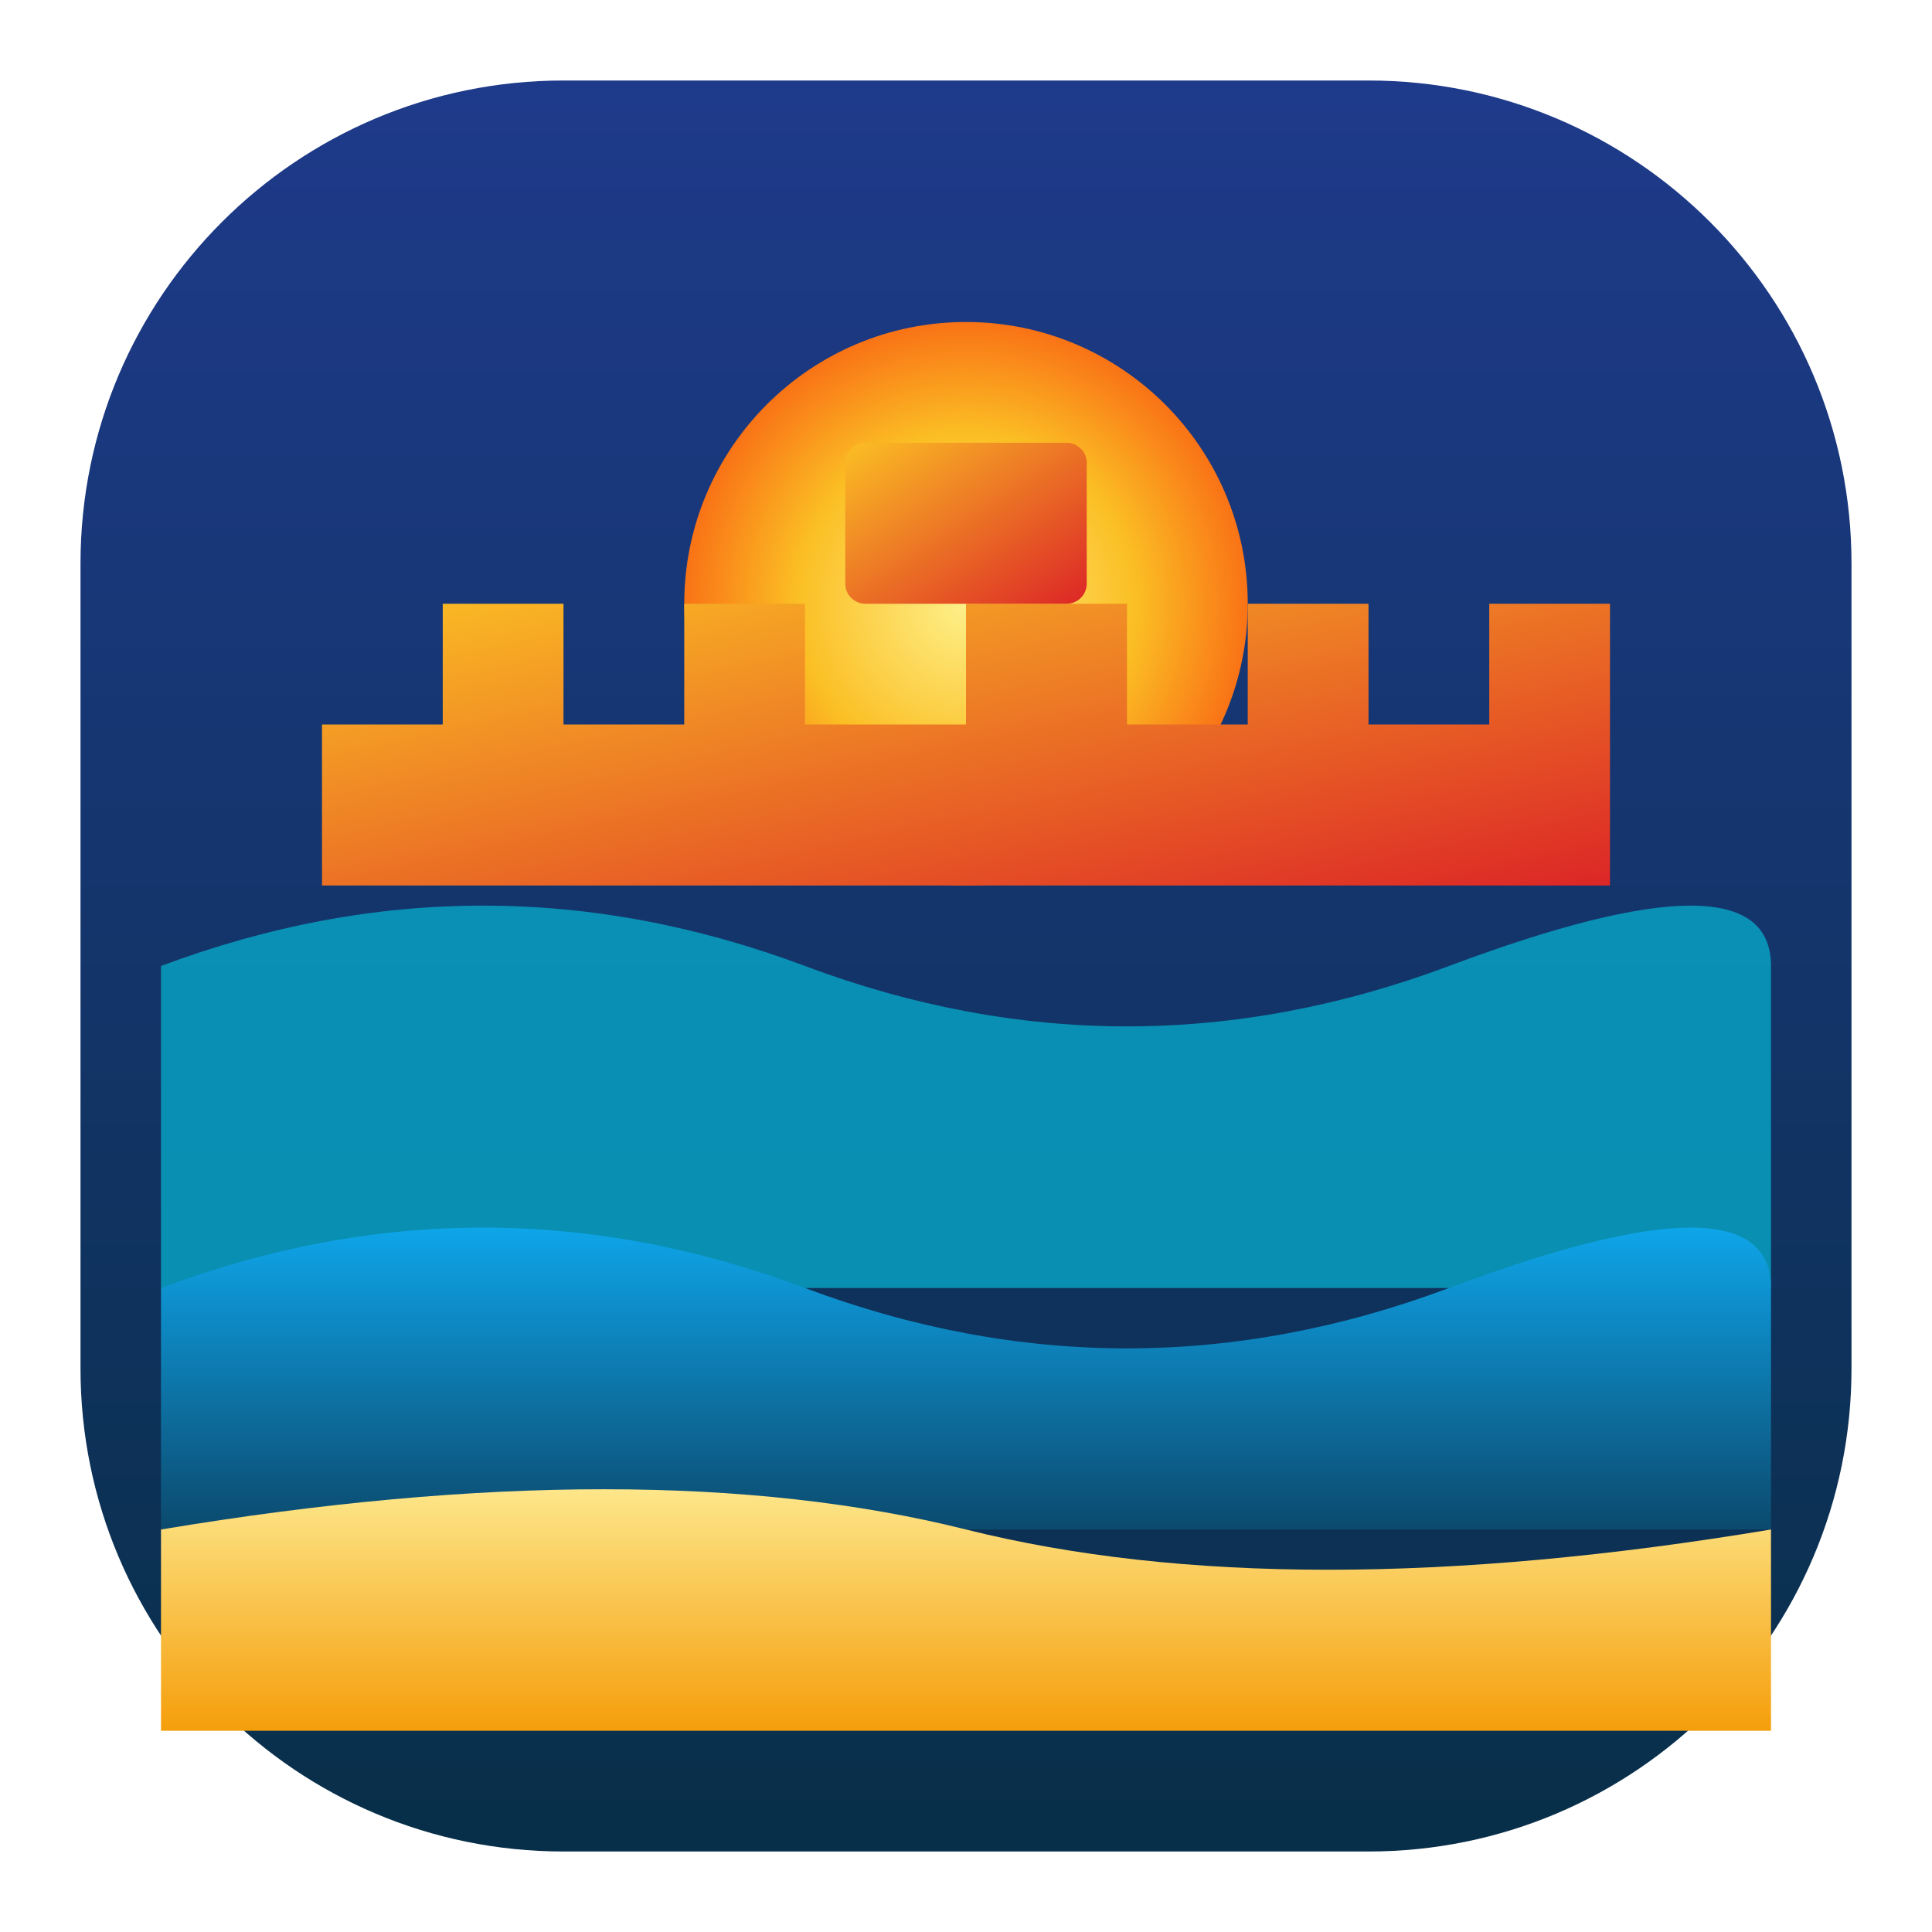
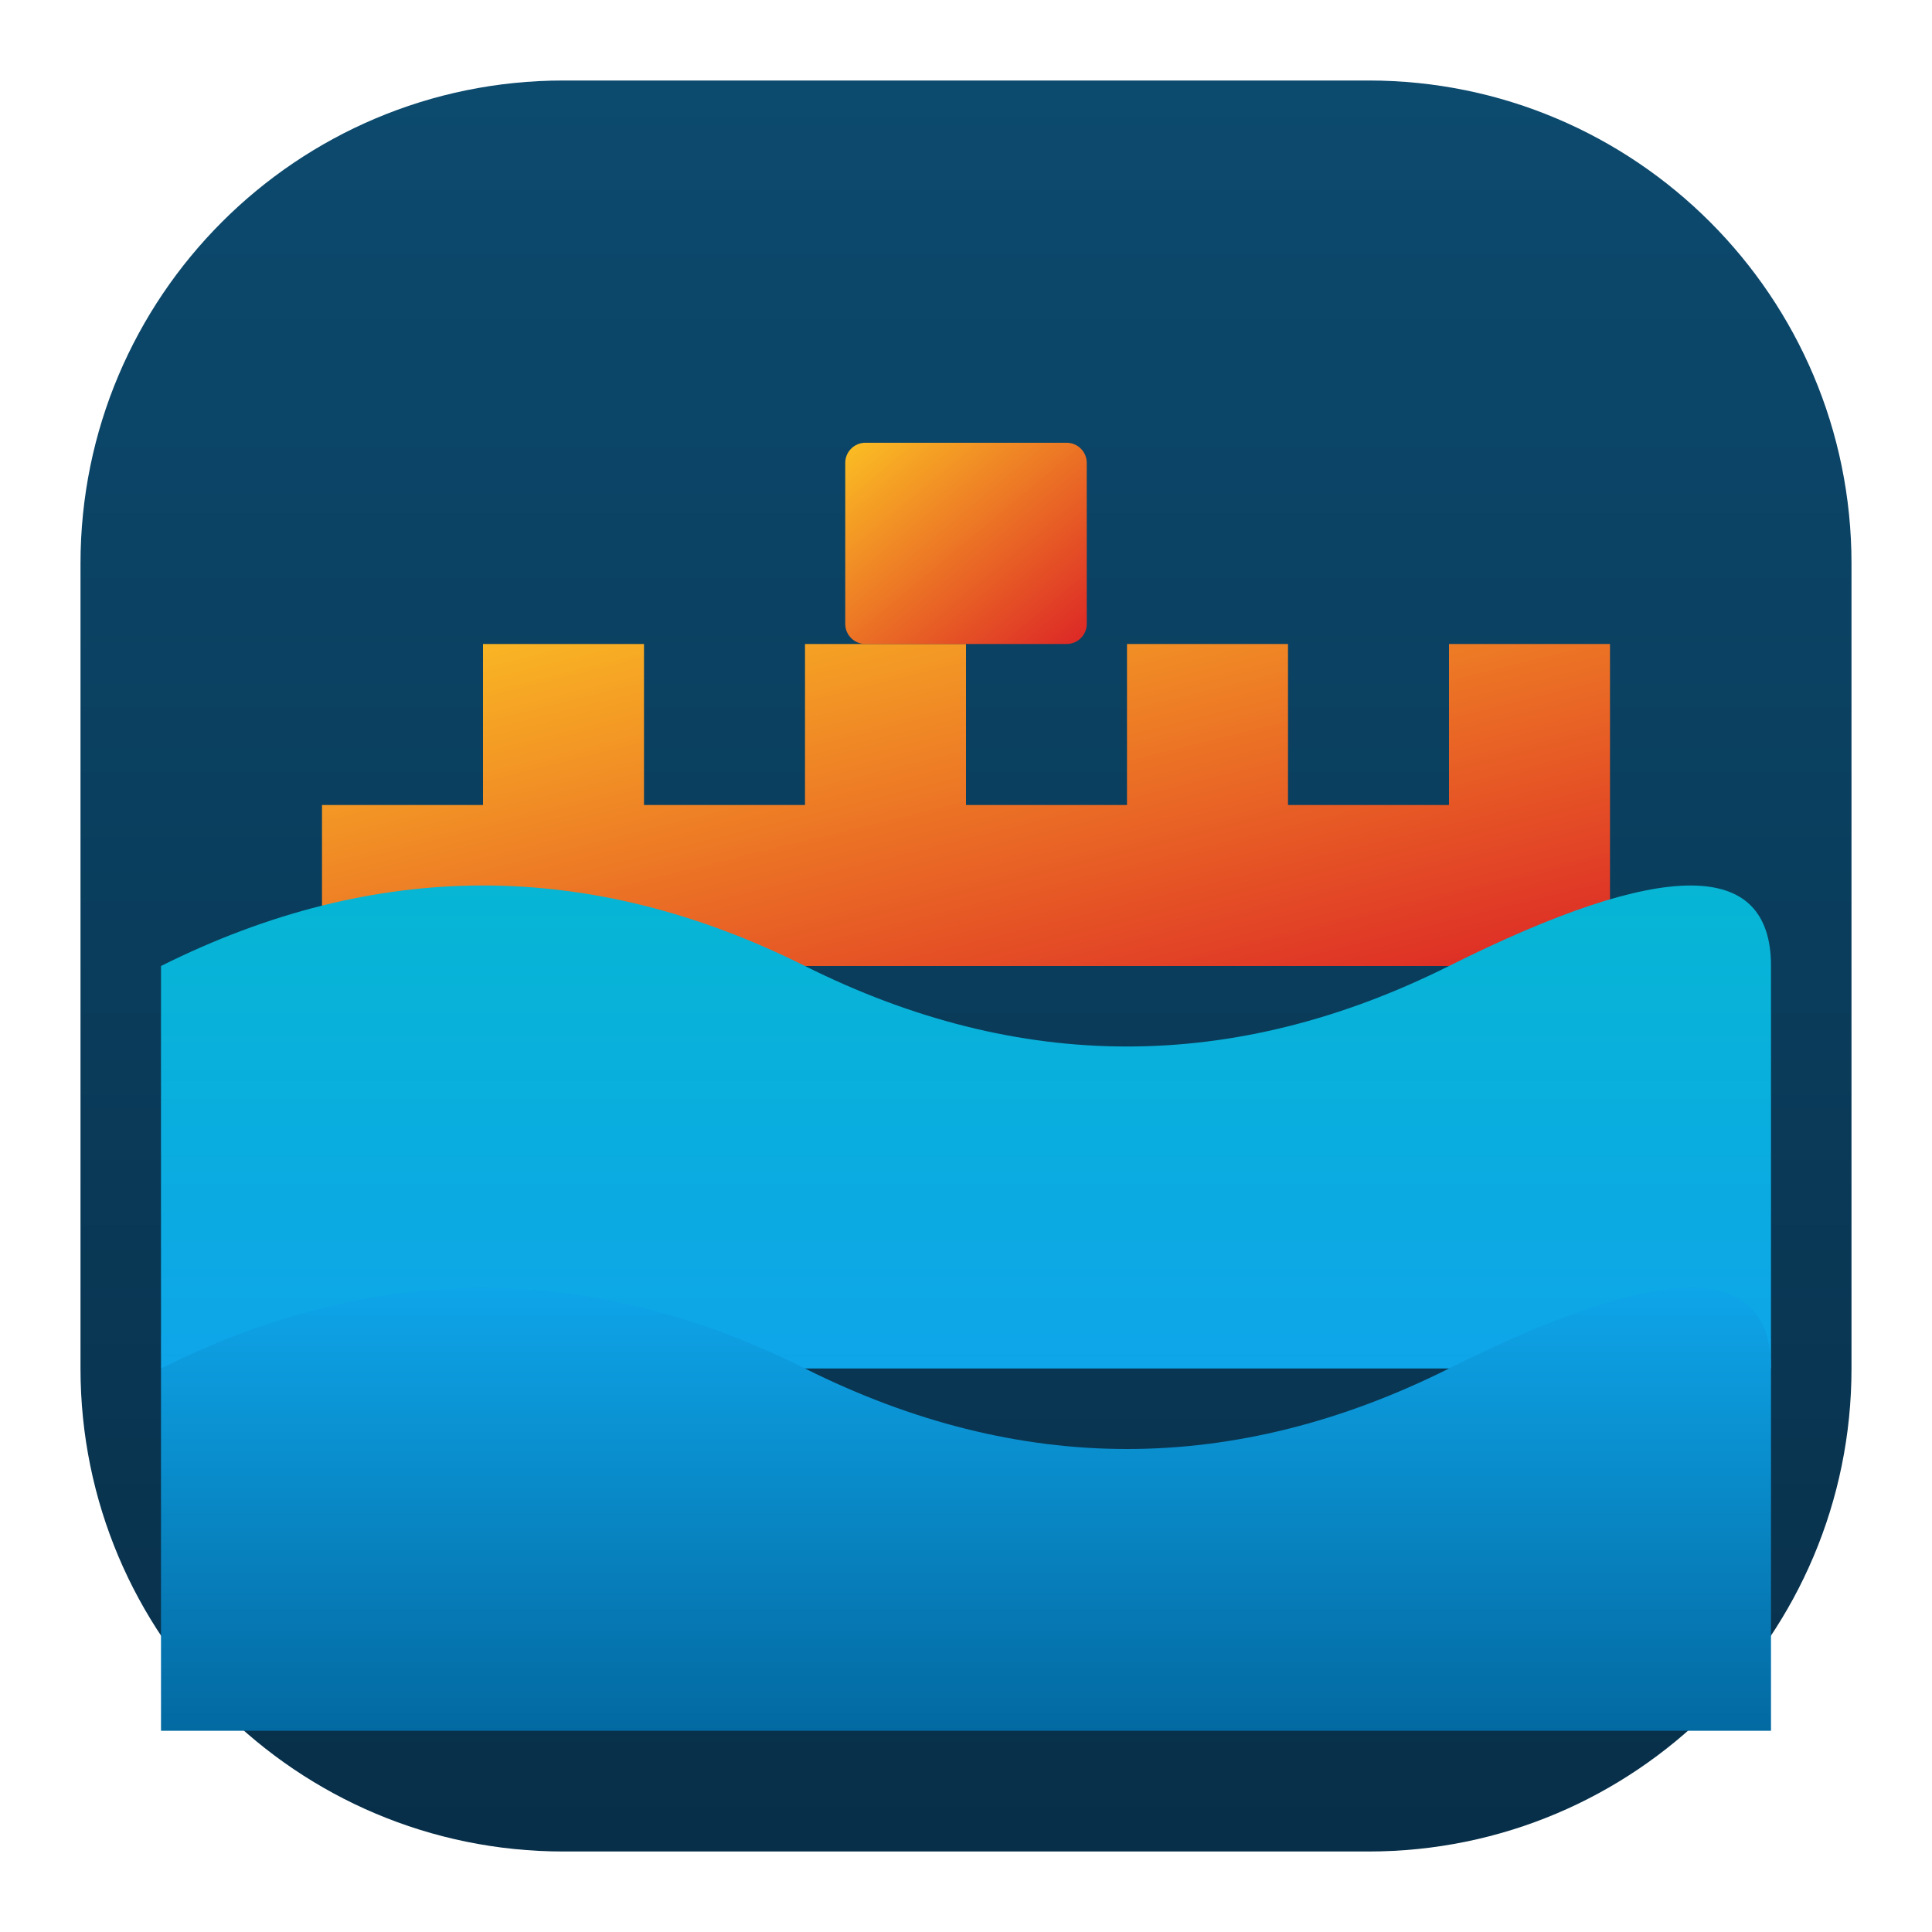
<svg xmlns="http://www.w3.org/2000/svg" viewBox="0 0 48 48" width="48" height="48">
  <defs>
-     <radialGradient id="favSun" cx="50%" cy="50%" r="50%">
-       <stop offset="0%" stop-color="#fef08a" />
-       <stop offset="60%" stop-color="#fbbf24" />
-       <stop offset="100%" stop-color="#f97316" />
-     </radialGradient>
+     <linearGradient id="favBg" x1="0%" y1="0%" x2="0%" y2="100%">
+       <stop offset="0%" stop-color="#0c4a6e" />
+       <stop offset="100%" stop-color="#082f49" />
+     </linearGradient>
    <linearGradient id="favWall" x1="0%" y1="0%" x2="100%" y2="100%">
      <stop offset="0%" stop-color="#fbbf24" />
      <stop offset="100%" stop-color="#dc2626" />
    </linearGradient>
-     <linearGradient id="favSea" x1="0%" y1="0%" x2="0%" y2="100%">
+     <linearGradient id="favWave1" x1="0%" y1="0%" x2="0%" y2="100%">
+       <stop offset="0%" stop-color="#06b6d4" />
+       <stop offset="100%" stop-color="#0ea5e9" />
+     </linearGradient>
+     <linearGradient id="favWave2" x1="0%" y1="0%" x2="0%" y2="100%">
      <stop offset="0%" stop-color="#0ea5e9" />
-       <stop offset="100%" stop-color="#0c4a6e" />
-     </linearGradient>
-     <linearGradient id="favBg" x1="0%" y1="0%" x2="0%" y2="100%">
-       <stop offset="0%" stop-color="#1e3a8a" />
-       <stop offset="100%" stop-color="#082f49" />
-     </linearGradient>
-     <linearGradient id="favSand" x1="0%" y1="0%" x2="0%" y2="100%">
-       <stop offset="0%" stop-color="#fde68a" />
-       <stop offset="100%" stop-color="#f59e0b" />
+       <stop offset="100%" stop-color="#0369a1" />
    </linearGradient>
  </defs>
  <rect x="2" y="2" width="44" height="44" rx="12" fill="url(#favBg)" />
-   <circle cx="24" cy="15" r="7" fill="url(#favSun)" />
-   <path d="M8 22 L8 18 L11 18 L11 15 L14 15 L14 18 L17 18 L17 15 L20 15 L20 18 L24 18 L24 15 L28 15 L28 18 L31 18 L31 15 L34 15 L34 18 L37 18 L37 15 L40 15 L40 18 L40 22 Z" fill="url(#favWall)" />
-   <rect x="21" y="11" width="6" height="4" rx="0.5" fill="url(#favWall)" />
-   <path d="M4 24 Q12 21 20 24 T36 24 T44 24 L44 32 L4 32 Z" fill="#06b6d4" opacity="0.7" />
-   <path d="M4 32 Q12 29 20 32 T36 32 T44 32 L44 38 L4 38 Z" fill="url(#favSea)" />
-   <path d="M4 38 Q16 36 24 38 T44 38 L44 43 L4 43 Z" fill="url(#favSand)" />
+   <path d="M8 24 L8 20 L12 20 L12 16 L16 16 L16 20 L20 20 L20 16 L24 16 L24 20 L28 20 L28 16 L32 16 L32 20 L36 20 L36 16 L40 16 L40 20 L40 24 Z" fill="url(#favWall)" />
+   <rect x="21" y="11" width="6" height="5" rx="0.5" fill="url(#favWall)" />
+   <path d="M4 24 Q12 20 20 24 T36 24 T44 24 L44 34 L4 34 Z" fill="url(#favWave1)" />
+   <path d="M4 34 Q12 30 20 34 T36 34 T44 34 L44 43 L4 43 Z" fill="url(#favWave2)" />
</svg>
